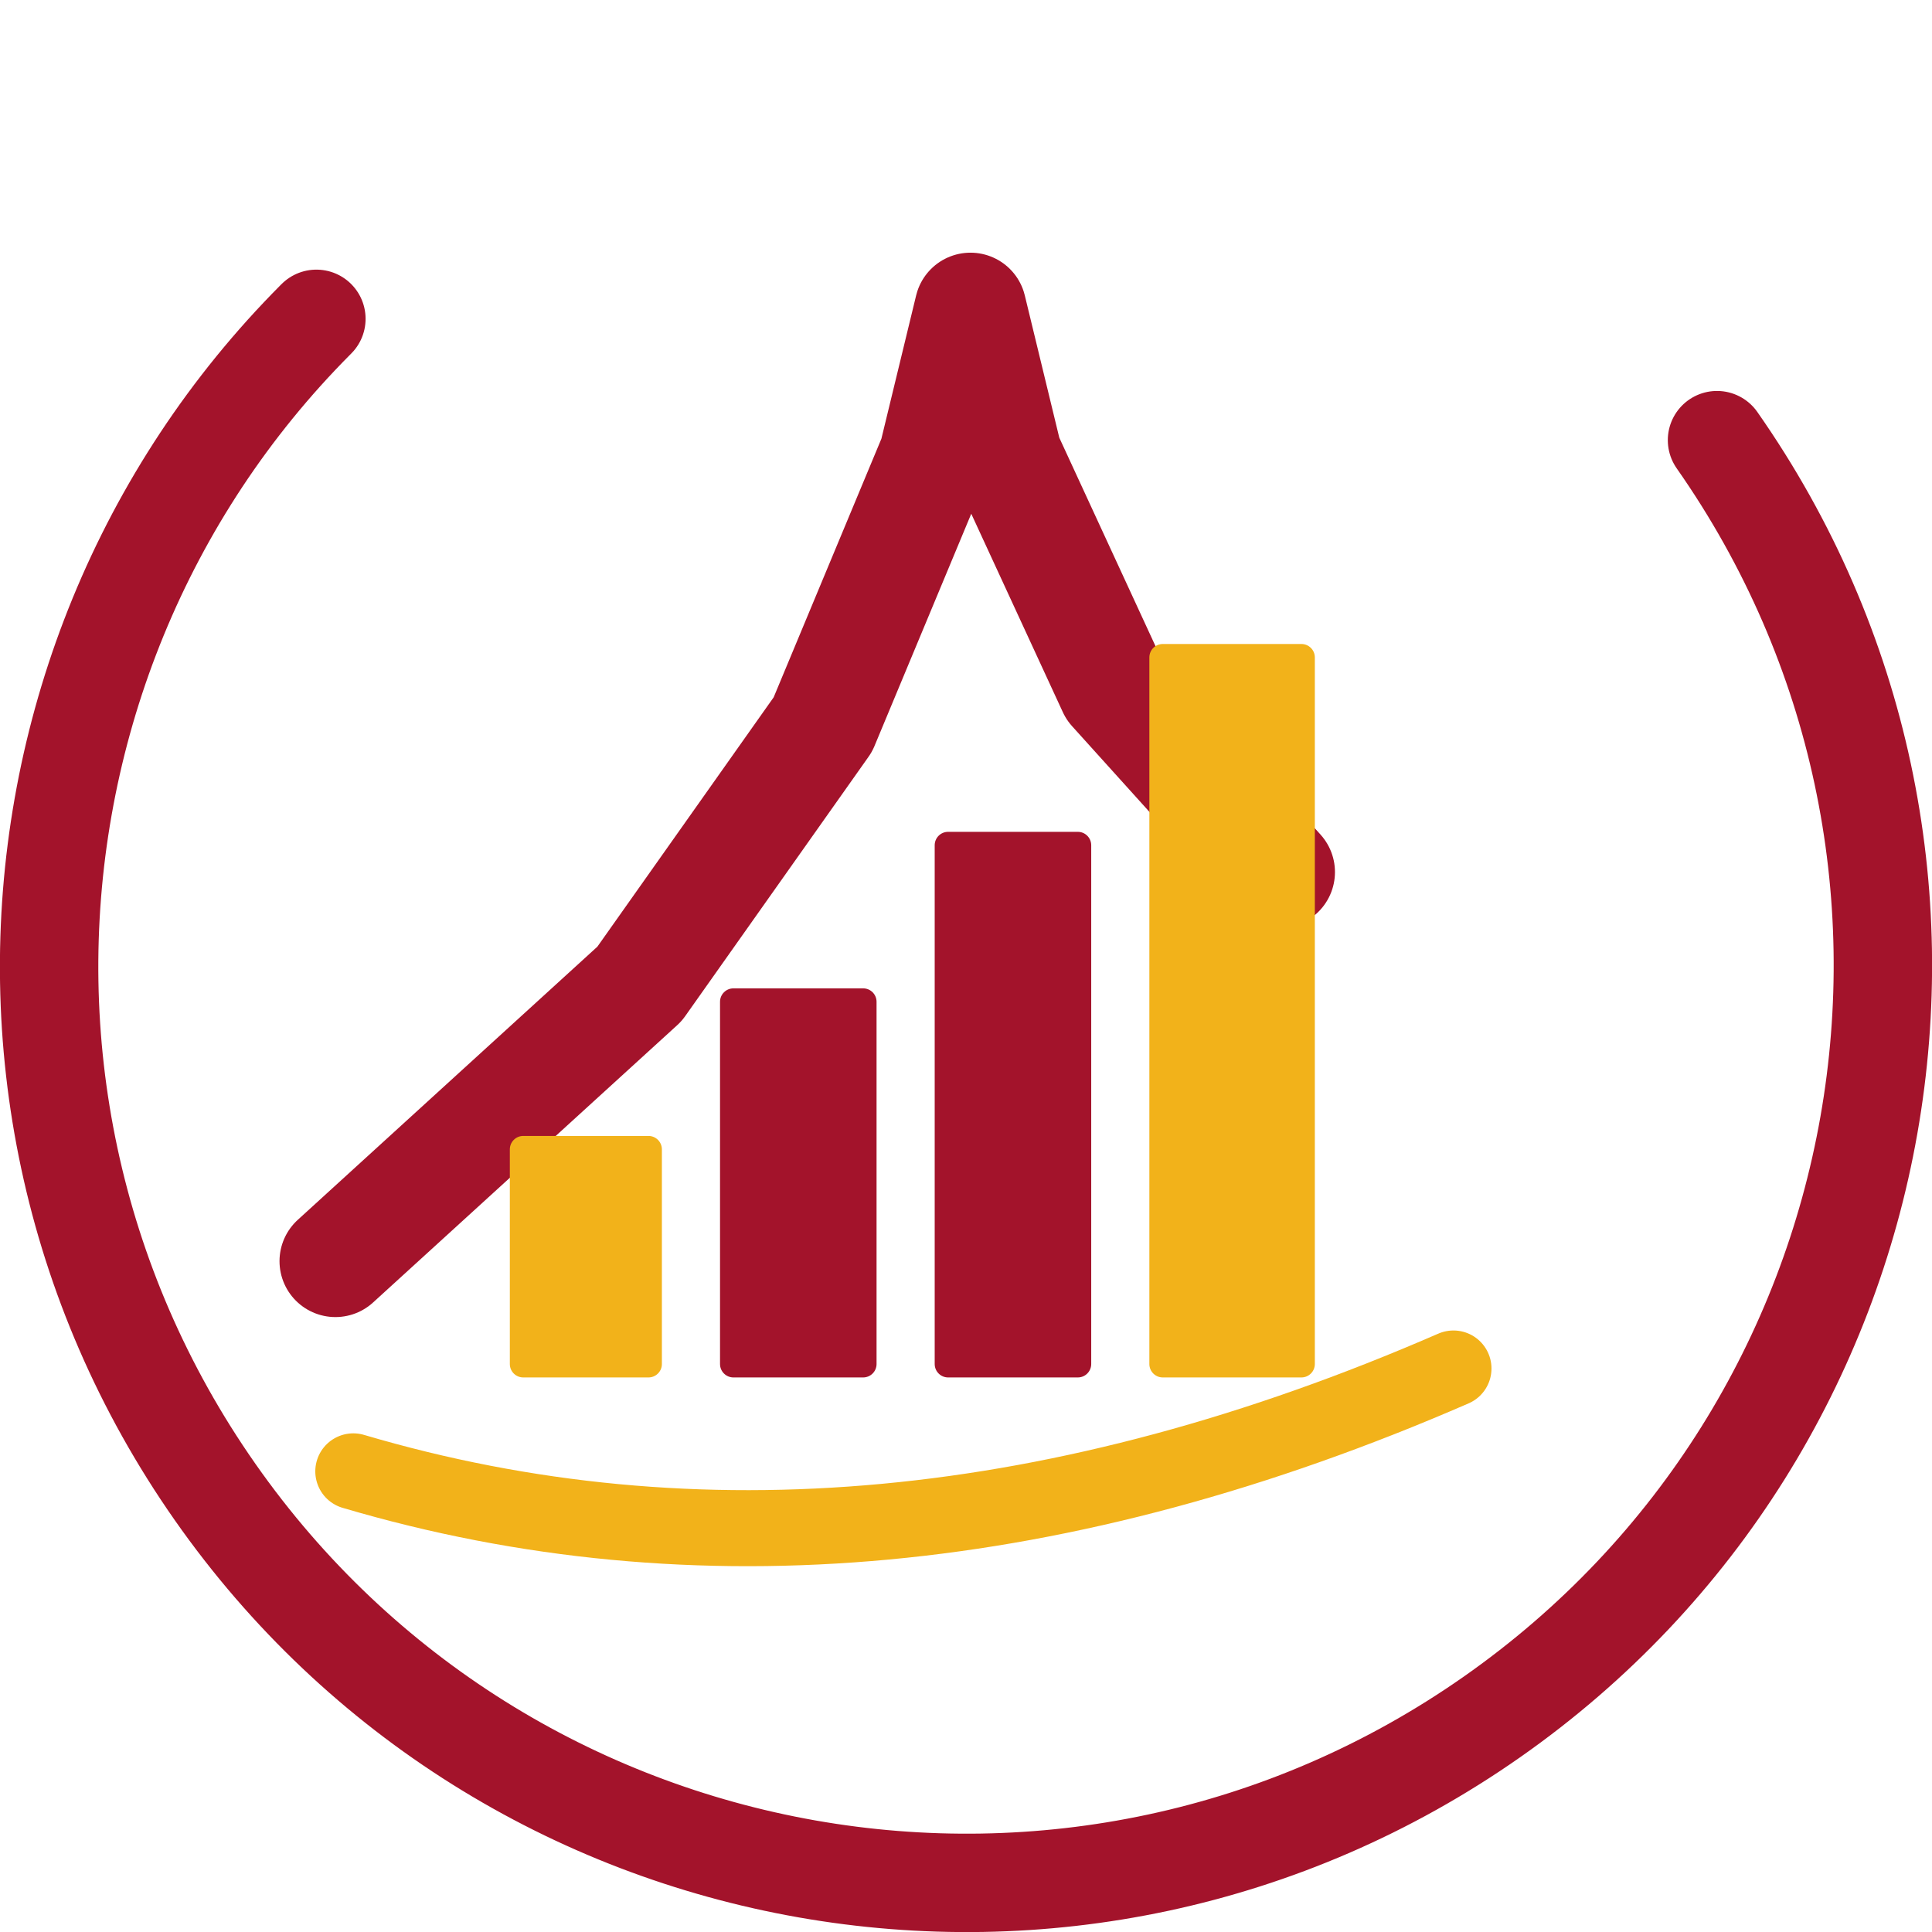
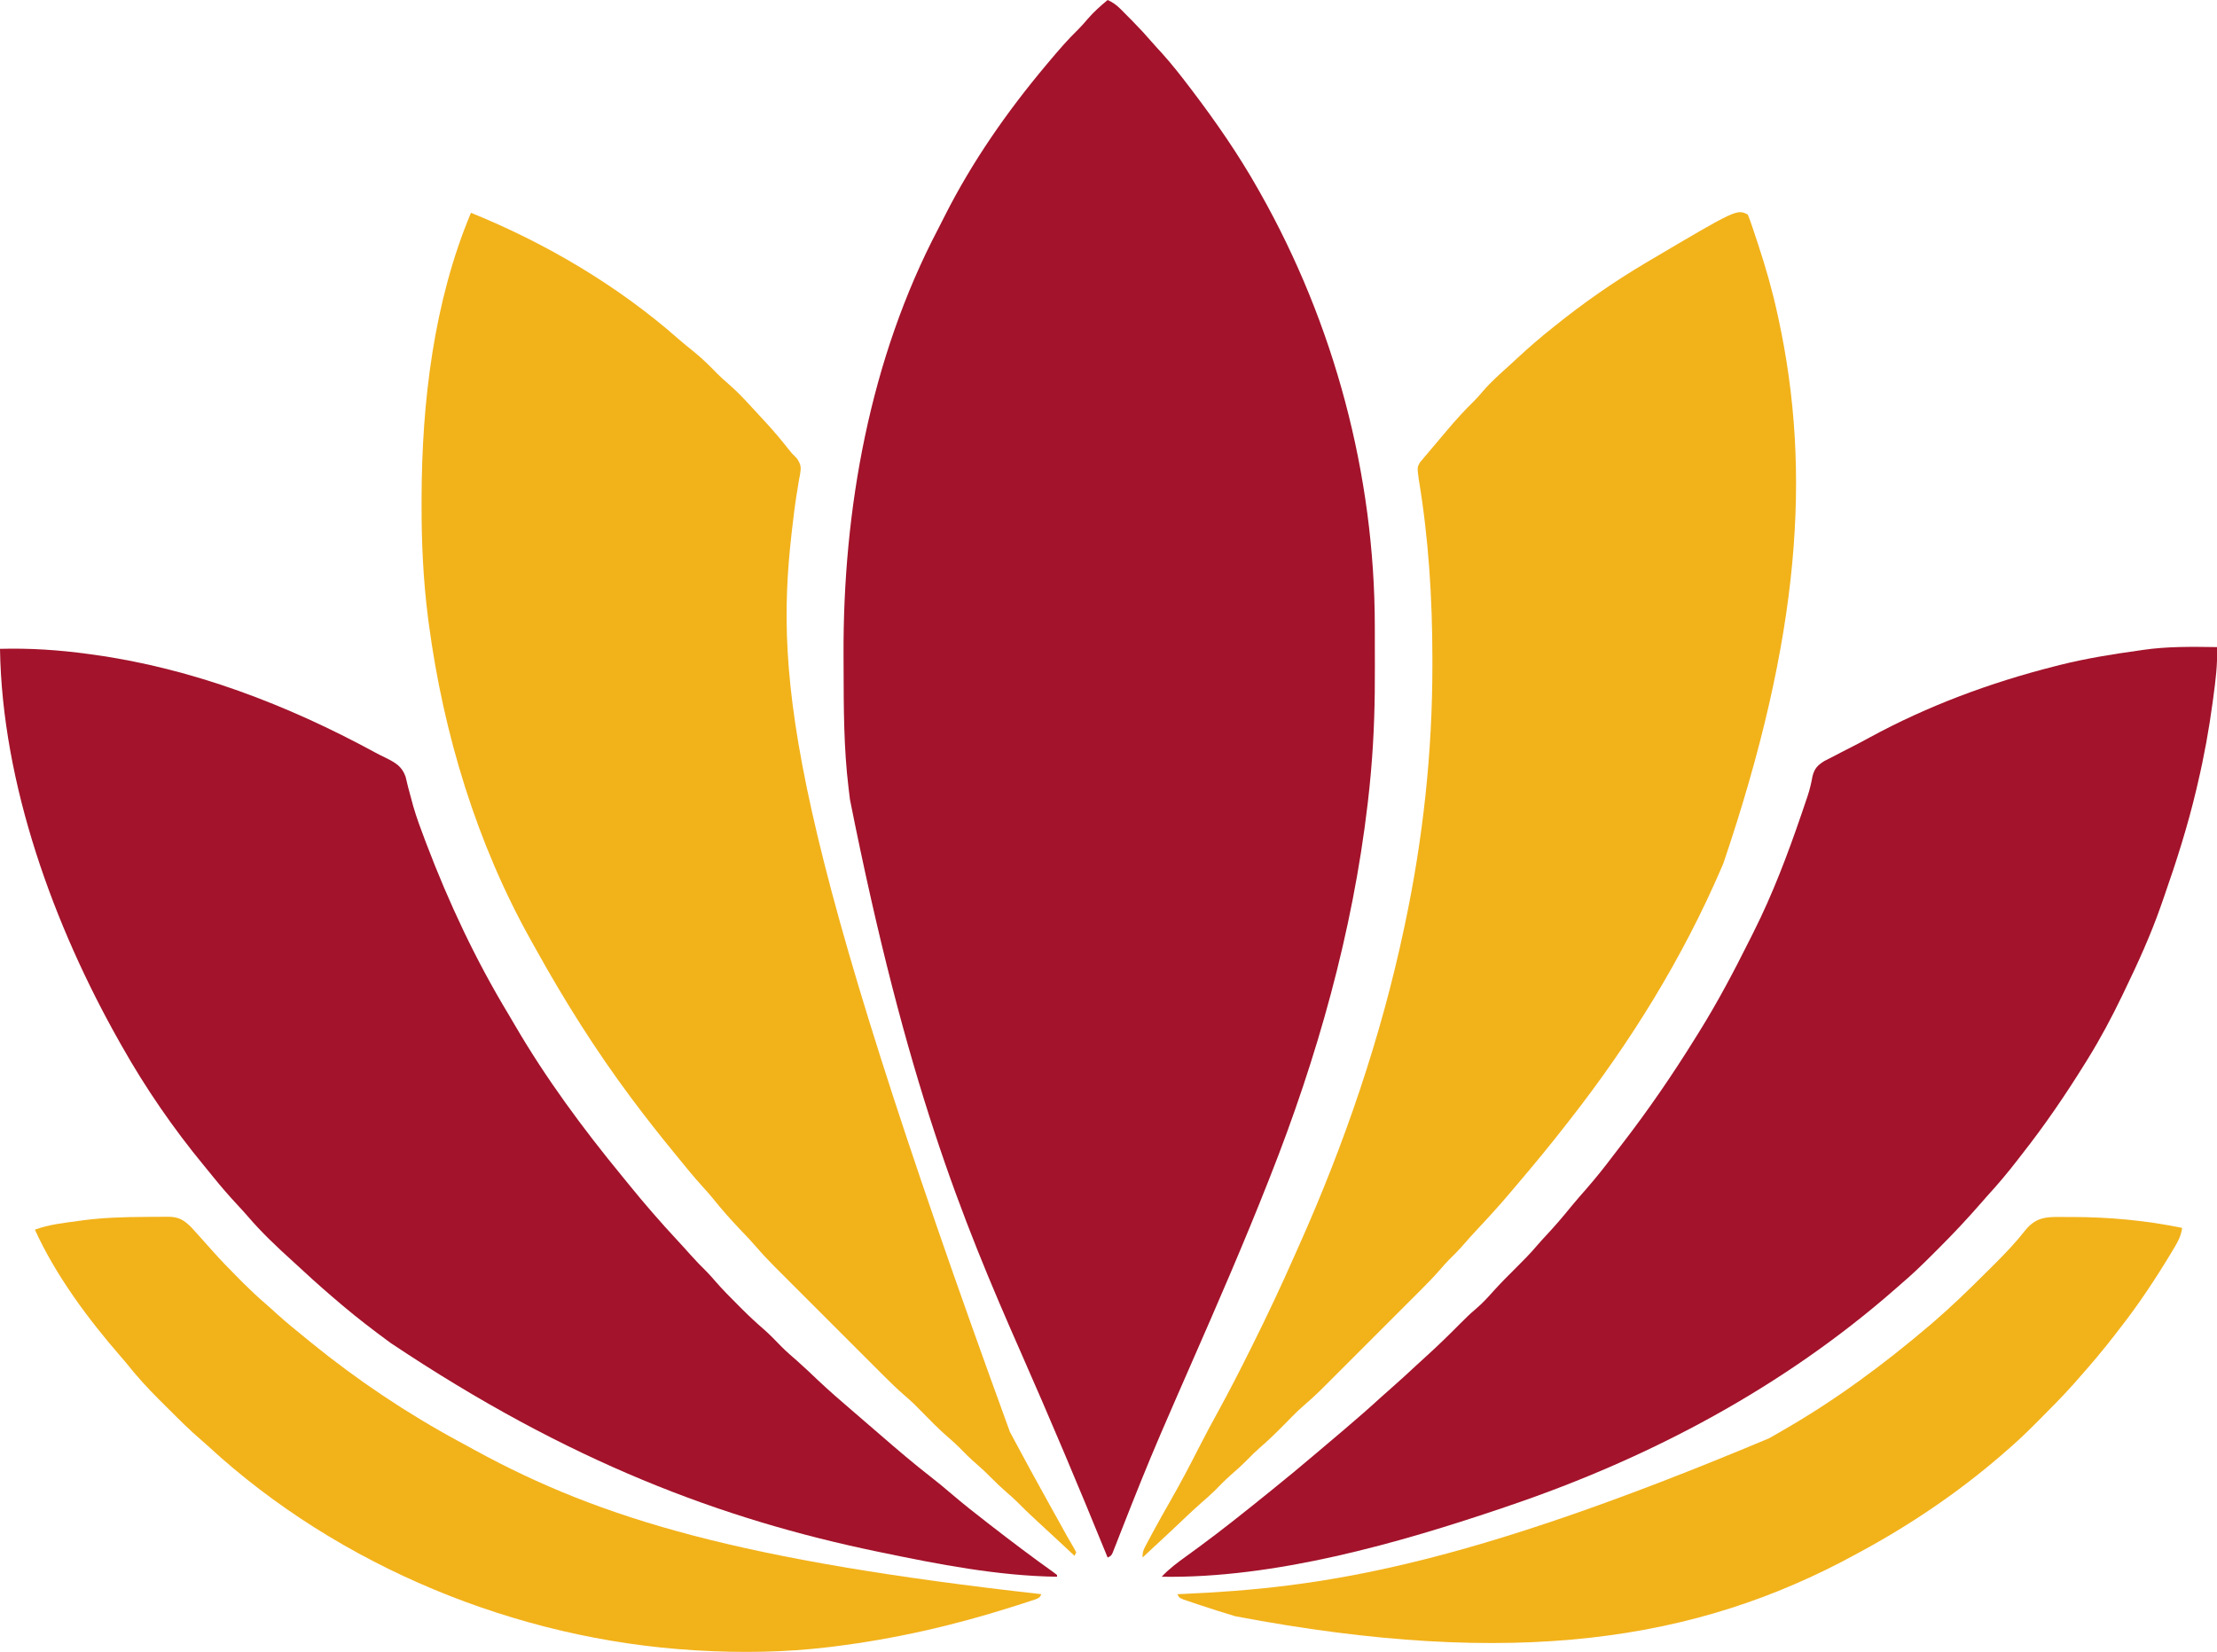
- <svg xmlns="http://www.w3.org/2000/svg" width="432" height="432" viewBox="40 40 432 432" role="img" aria-labelledby="title desc">
-   <g stroke-linecap="round" stroke-linejoin="round">
-     <circle cx="256" cy="256" r="205" fill="none" stroke="#A3132B" stroke-width="22" stroke-dasharray="930 360" transform="rotate(-35 256 256)" />
-     <path d="M115 322 L183 260 L224 202 L249 142 L257 109 L265 142 L289 194 L326 235" fill="none" stroke="#A3132B" stroke-width="25" />
-     <rect x="154" y="294" width="34" height="54" rx="3" fill="#F2B21A" />
-     <rect x="201" y="261" width="35" height="87" rx="3" fill="#A3132B" />
-     <rect x="249" y="226" width="35" height="122" rx="3" fill="#A3132B" />
-     <rect x="297" y="184" width="37" height="164" rx="3" fill="#F2B21A" />
-     <path d="M119 369 Q234 403 365 346" fill="none" stroke="#F2B21A" stroke-width="17" />
-   </g>
+ <svg xmlns="http://www.w3.org/2000/svg" preserveAspectRatio="xMidYMid meet" version="1.1" viewBox="45 184 1271 947" width="1271" height="947">
+   <path d="M0 0 C3.123 1.386 5.242 2.995 7.645 5.414 C7.983 5.754 7.983 5.754 9.697 7.473 C10.046 7.828 10.046 7.828 11.812 9.625 C12.156 9.969 12.156 9.969 13.893 11.707 C17.906 15.755 21.742 19.912 25.466 24.227 C27.348 26.402 29.298 28.512 31.25 30.625 C36.833 36.829 41.95 43.362 47 50 C47.264 50.346 47.264 50.346 48.598 52.097 C62.125 69.945 74.963 88.496 86 108 C86.437 108.769 86.874 109.537 87.324 110.329 C129.933 185.711 153.122 272.245 153.168 358.953 C153.171 360.429 153.175 361.904 153.178 363.38 C153.184 366.452 153.186 369.524 153.185 372.597 C153.185 375.677 153.192 378.758 153.206 381.839 C153.294 401.988 152.771 421.911 151 442 C150.927 442.847 150.853 443.694 150.778 444.566 C150.359 449.303 149.861 454.026 149.312 458.75 C149.272 459.101 149.272 459.101 149.067 460.878 C140.478 534.33 120.165 606.342 93 675 C92.854 675.372 92.854 675.372 92.113 677.252 C78.126 712.764 62.892 747.743 47.569 782.694 C45.041 788.461 42.518 794.229 40 800 C39.676 800.743 39.351 801.487 39.017 802.253 C36.457 808.121 33.91 813.996 31.375 819.875 C31.005 820.733 30.635 821.592 30.253 822.476 C22.602 840.263 15.434 858.239 8.373 876.267 C7.961 877.31 7.55 878.353 7.126 879.428 C6.35 881.395 5.58 883.364 4.816 885.336 C4.473 886.203 4.131 887.07 3.777 887.963 C3.629 888.343 3.629 888.343 2.879 890.264 C2 892 2 892 0 893 C-0.193 892.527 -0.193 892.527 -1.167 890.134 C-16.852 851.65 -32.993 813.381 -49.761 775.355 C-83.549 698.702 -115.352 620.904 -147.706 458.462 C-147.978 456.18 -148.26 453.899 -148.543 451.618 C-151.306 428.8 -151.307 405.853 -151.367 382.902 C-151.375 380.492 -151.387 378.082 -151.399 375.673 C-151.776 292.091 -136.274 205.63 -97.094 131.103 C-95.829 128.671 -94.6 126.221 -93.371 123.77 C-77.569 92.528 -57.511 63.769 -35 37 C-34.532 36.442 -34.064 35.884 -33.582 35.309 C-28.201 28.903 -22.813 22.614 -16.793 16.793 C-14.919 14.919 -13.213 12.958 -11.5 10.938 C-8.013 6.871 -4.114 3.419 0 0 Z " fill="#A3132B" transform="translate(680,184)" />
+   <path d="M0 0 C0.41 9.762 -0.824 19.227 -2.125 28.875 C-2.236 29.711 -2.348 30.547 -2.462 31.408 C-4.573 47.116 -7.366 62.565 -11 78 C-11.282 79.211 -11.564 80.422 -11.854 81.669 C-16.783 102.543 -23.223 122.802 -30.311 143.032 C-30.946 144.845 -31.576 146.659 -32.207 148.473 C-38.051 165.156 -45.315 181.092 -53 197 C-53.493 198.025 -53.986 199.05 -54.495 200.106 C-60.447 212.418 -66.795 224.375 -74 236 C-74.519 236.84 -75.039 237.68 -75.574 238.545 C-86.829 256.669 -98.789 274.243 -112 291 C-112.915 292.183 -113.829 293.366 -114.742 294.551 C-120.226 301.639 -125.932 308.399 -132 315 C-133.171 316.329 -134.338 317.662 -135.5 319 C-143.042 327.635 -150.8 335.962 -158.921 344.051 C-160.567 345.692 -162.209 347.339 -163.85 348.986 C-169.394 354.535 -175.013 359.927 -181 365 C-182.18 366.033 -183.359 367.068 -184.535 368.105 C-248.659 424.254 -324.563 464.645 -405 492 C-406.177 492.403 -407.354 492.806 -408.567 493.221 C-469.243 513.833 -540.312 534.06 -605 533 C-600.771 528.456 -596.025 524.937 -591 521.312 C-589.287 520.064 -587.575 518.814 -585.863 517.562 C-585.03 516.954 -584.197 516.346 -583.338 515.719 C-569.943 505.873 -556.939 495.436 -544 485 C-543.415 484.528 -542.83 484.057 -542.227 483.571 C-533.585 476.597 -525.022 469.544 -516.572 462.338 C-514.447 460.529 -512.315 458.73 -510.182 456.93 C-507.451 454.624 -504.725 452.313 -502 450 C-501.71 449.754 -501.71 449.754 -500.245 448.511 C-493.201 442.527 -486.25 436.47 -479.438 430.223 C-477.357 428.326 -475.254 426.466 -473.125 424.625 C-468.44 420.552 -463.903 416.319 -459.352 412.098 C-457.254 410.154 -455.147 408.223 -453.023 406.309 C-446.578 400.48 -440.404 394.45 -434.294 388.273 C-431.204 385.16 -428.114 382.132 -424.75 379.312 C-421.023 376.16 -417.825 372.602 -414.566 368.973 C-410.602 364.585 -406.454 360.408 -402.25 356.25 C-397.918 351.957 -393.664 347.672 -389.727 343.008 C-387.889 340.87 -385.982 338.803 -384.064 336.738 C-379.322 331.629 -374.812 326.406 -370.441 320.973 C-367.554 317.457 -364.561 314.045 -361.562 310.625 C-356.281 304.572 -351.284 298.351 -346.459 291.928 C-344.784 289.715 -343.086 287.522 -341.387 285.328 C-326.15 265.609 -312.123 245.181 -299 224 C-298.409 223.055 -297.818 222.111 -297.209 221.137 C-286.413 203.832 -276.965 185.958 -267.861 167.722 C-267.106 166.212 -266.347 164.705 -265.587 163.198 C-254.767 141.659 -246.17 118.969 -238.375 96.188 C-238.123 95.452 -237.871 94.717 -237.611 93.96 C-236.889 91.843 -236.174 89.725 -235.461 87.605 C-235.234 86.941 -235.006 86.277 -234.772 85.592 C-233.473 81.721 -232.606 77.93 -231.867 73.922 C-230.672 69.433 -228.948 67.766 -225.047 65.285 C-222.968 64.173 -220.867 63.101 -218.75 62.062 C-217.625 61.475 -216.501 60.888 -215.342 60.283 C-213.02 59.075 -210.691 57.882 -208.354 56.704 C-205.323 55.164 -202.335 53.569 -199.355 51.934 C-165.809 33.649 -129.988 20.387 -93 11 C-92.013 10.749 -91.026 10.498 -90.009 10.239 C-75.155 6.52 -60.158 4.103 -45 2 C-44.186 1.88 -43.372 1.76 -42.534 1.636 C-28.396 -0.438 -14.262 -0.206 0 0 Z " fill="#A3132B" transform="translate(1316,555)" />
+   <path d="M0 0 C17.231 -0.462 33.93 0.647 51 3 C51.989 3.134 52.978 3.268 53.997 3.406 C110.567 11.303 164.792 32.092 214.774 59.27 C216.943 60.433 219.141 61.542 221.363 62.599 C226.806 65.351 230.367 67.36 232.5 73.246 C233.042 75.299 233.54 77.365 234 79.438 C234.622 81.777 235.254 84.114 235.895 86.449 C236.06 87.064 236.06 87.064 236.897 90.177 C238.816 96.827 241.231 103.283 243.688 109.75 C243.942 110.422 244.196 111.093 244.458 111.785 C257.351 145.702 272.755 178.498 291.537 209.568 C292.792 211.654 294.023 213.75 295.238 215.859 C312.996 246.34 334.196 275.021 356.56 302.244 C357.844 303.809 359.12 305.381 360.395 306.953 C369.31 317.94 378.532 328.613 388.18 338.961 C390.762 341.732 393.292 344.547 395.812 347.375 C398.848 350.766 401.976 354.009 405.226 357.193 C406.953 358.952 408.554 360.769 410.152 362.645 C414.218 367.318 418.548 371.695 422.938 376.062 C423.697 376.826 424.457 377.59 425.24 378.377 C429.428 382.558 433.71 386.551 438.194 390.412 C441.679 393.476 444.853 396.838 448.094 400.156 C450.908 402.974 453.903 405.56 456.912 408.166 C461.045 411.796 465.007 415.612 469 419.395 C475.67 425.687 482.59 431.672 489.562 437.625 C494.581 441.917 499.578 446.232 504.562 450.562 C514.145 458.873 523.753 467.09 533.77 474.875 C537.763 477.991 541.653 481.206 545.5 484.5 C552.175 490.207 559.056 495.626 566 501 C566.536 501.416 567.072 501.832 567.624 502.261 C579.636 511.582 591.76 520.769 604.156 529.574 C604.765 530.045 605.373 530.515 606 531 C606 531.33 606 531.66 606 532 C572.025 531.514 538.159 524.893 505 518 C504.233 517.841 503.466 517.682 502.675 517.519 C414.095 499.12 326.222 466.361 224 398 C223.352 397.523 222.704 397.046 222.036 396.555 C213.504 390.258 205.109 383.839 197 377 C196.462 376.547 195.923 376.093 195.369 375.626 C188.079 369.473 180.926 363.195 173.93 356.711 C171.964 354.892 169.994 353.084 168.008 351.289 C158.854 343.005 149.842 334.526 141.832 325.113 C139.951 322.944 138.011 320.836 136.057 318.731 C131.333 313.639 126.797 308.451 122.441 303.035 C120.61 300.758 118.764 298.498 116.902 296.246 C99.442 275.079 83.482 251.919 70 228 C69.571 227.246 69.142 226.493 68.701 225.716 C30.891 158.949 1.216 77.622 0 0 Z " fill="#A3132B" transform="translate(45,556)" />
+   <path d="M0 0 C0.879 2.126 1.657 4.293 2.391 6.473 C2.616 7.138 2.841 7.804 3.073 8.49 C3.808 10.678 4.531 12.87 5.25 15.062 C5.374 15.437 5.374 15.437 6 17.332 C10.311 30.414 14.08 43.531 17 57 C17.109 57.497 17.109 57.497 17.662 60.012 C36.579 147.552 30.115 241.959 -14 372 C-14.341 372.799 -14.682 373.597 -15.033 374.42 C-37.354 426.323 -67.21 474.561 -102 519 C-102.915 520.174 -103.831 521.349 -104.746 522.523 C-113.44 533.656 -122.4 544.552 -131.559 555.304 C-133.002 557.002 -134.439 558.706 -135.875 560.41 C-141.776 567.385 -147.859 574.148 -154.125 580.798 C-157.672 584.564 -161.122 588.389 -164.496 592.312 C-166.614 594.689 -168.884 596.896 -171.156 599.124 C-172.949 600.948 -174.618 602.831 -176.281 604.773 C-179.71 608.715 -183.302 612.444 -187.002 616.131 C-187.663 616.794 -188.324 617.457 -189.005 618.14 C-191.166 620.305 -193.331 622.467 -195.496 624.629 C-197.014 626.148 -198.532 627.666 -200.05 629.185 C-203.221 632.358 -206.394 635.529 -209.569 638.699 C-213.621 642.746 -217.669 646.797 -221.716 650.85 C-224.847 653.984 -227.979 657.116 -231.113 660.247 C-232.606 661.739 -234.098 663.232 -235.59 664.726 C-237.68 666.819 -239.774 668.909 -241.869 670.998 C-242.474 671.606 -243.08 672.213 -243.704 672.839 C-247.432 676.549 -251.286 680.064 -255.272 683.496 C-257.344 685.3 -259.295 687.196 -261.219 689.156 C-261.924 689.869 -262.629 690.582 -263.355 691.316 C-264.063 692.037 -264.771 692.758 -265.5 693.5 C-270.264 698.35 -275.082 703.024 -280.236 707.459 C-282.43 709.375 -284.472 711.41 -286.5 713.5 C-289.861 716.907 -293.337 720.075 -296.969 723.188 C-299.959 725.856 -302.741 728.718 -305.531 731.594 C-308.223 734.218 -311.034 736.663 -313.872 739.126 C-317.37 742.207 -320.743 745.417 -324.125 748.625 C-325.605 750.024 -327.086 751.422 -328.566 752.82 C-329.303 753.515 -330.039 754.211 -330.797 754.927 C-336.169 759.983 -341.586 764.989 -347 770 C-347 766.922 -346.661 765.984 -345.27 763.359 C-345.078 762.995 -345.078 762.995 -344.107 761.153 C-343.68 760.36 -343.253 759.567 -342.812 758.75 C-342.365 757.909 -341.918 757.069 -341.458 756.203 C-338.018 749.78 -334.428 743.449 -330.812 737.125 C-325.168 727.25 -319.884 717.212 -314.728 707.077 C-311.02 699.812 -307.172 692.639 -303.242 685.492 C-297.13 674.351 -291.353 663.061 -285.688 651.688 C-285.193 650.697 -284.698 649.706 -284.188 648.685 C-275.661 631.585 -267.517 614.353 -259.823 596.864 C-259.007 595.015 -258.183 593.168 -257.356 591.323 C-231.206 532.865 -210.272 471.689 -197 409 C-196.856 408.324 -196.712 407.648 -196.564 406.952 C-186.144 357.809 -180.767 308.114 -180.812 257.875 C-180.813 257.257 -180.813 257.257 -180.814 254.128 C-180.86 219.759 -182.982 185.714 -188.633 151.778 C-189.533 144.965 -189.533 144.965 -187.997 142.186 C-187.529 141.631 -187.061 141.076 -186.578 140.504 C-186.053 139.87 -185.528 139.236 -184.987 138.582 C-184.414 137.916 -183.841 137.249 -183.25 136.562 C-182.664 135.863 -182.078 135.164 -181.474 134.443 C-180.256 132.995 -179.033 131.552 -177.805 130.113 C-176.118 128.138 -174.447 126.15 -172.781 124.156 C-167.752 118.173 -162.607 112.447 -156.996 106.996 C-155.132 105.132 -153.44 103.209 -151.75 101.188 C-147.166 95.851 -141.891 91.243 -136.683 86.53 C-135.071 85.065 -133.473 83.586 -131.879 82.102 C-125.461 76.132 -118.861 70.459 -112 65 C-111.488 64.588 -110.976 64.176 -110.448 63.752 C-94.073 50.589 -77.063 38.737 -59 28 C-58.135 27.486 -57.269 26.971 -56.378 26.441 C-6.293 -3.146 -6.293 -3.146 0 0 Z " fill="#F2B21A" transform="translate(1047,307)" />
+   <path d="M0 0 C42.821 17.349 84.11 41.681 118.863 72.266 C121.734 74.791 124.695 77.182 127.688 79.562 C132.523 83.481 136.883 87.756 141.199 92.227 C143.37 94.377 145.552 96.363 147.867 98.348 C152.003 101.929 155.733 105.792 159.438 109.812 C160.089 110.514 160.74 111.215 161.41 111.938 C163.278 113.954 165.14 115.976 167 118 C167.887 118.96 168.774 119.921 169.688 120.91 C174.016 125.652 178.113 130.529 182.078 135.578 C184 138 184 138 186.793 140.727 C189.432 144.641 189.321 146.042 188.576 150.515 C188.406 151.376 188.237 152.237 188.062 153.125 C187.737 155.111 187.417 157.098 187.102 159.086 C186.921 160.185 186.741 161.284 186.556 162.417 C185.508 169.173 184.707 175.958 183.938 182.75 C183.852 183.503 183.767 184.255 183.679 185.031 C174.392 268.412 182.622 352.267 309 699 C309.533 699.997 310.067 700.994 310.616 702.021 C317.57 715.016 324.591 727.969 331.788 740.831 C333.095 743.17 334.396 745.512 335.695 747.855 C336.144 748.664 336.592 749.472 337.054 750.305 C337.903 751.837 338.753 753.37 339.603 754.902 C339.989 755.598 340.375 756.295 340.773 757.012 C341.142 757.679 341.51 758.346 341.89 759.033 C342.643 760.368 343.418 761.691 344.212 763.002 C345.196 764.636 346.106 766.315 347 768 C346.67 768.66 346.34 769.32 346 770 C345.068 769.129 344.136 768.257 343.176 767.359 C341.888 766.156 340.6 764.953 339.312 763.75 C338.636 763.118 337.96 762.487 337.264 761.836 C332.86 757.725 328.437 753.637 324 749.562 C320.106 745.984 316.301 742.343 312.598 738.566 C310.835 736.839 308.997 735.233 307.125 733.625 C304.115 731.034 301.289 728.327 298.5 725.5 C295.751 722.714 292.971 720.047 290 717.5 C286.29 714.32 282.87 710.912 279.469 707.406 C277.445 705.434 275.39 703.591 273.25 701.75 C268.014 697.207 263.21 692.26 258.355 687.316 C257.65 686.604 256.945 685.891 256.219 685.156 C255.909 684.841 255.909 684.841 254.342 683.244 C252.385 681.369 250.393 679.603 248.339 677.838 C244.136 674.167 240.165 670.307 236.226 666.356 C235.495 665.626 234.764 664.897 234.011 664.145 C231.618 661.757 229.229 659.365 226.84 656.973 C225.164 655.298 223.489 653.623 221.813 651.948 C218.31 648.447 214.81 644.945 211.31 641.441 C206.84 636.964 202.364 632.492 197.888 628.022 C194.43 624.567 190.974 621.11 187.518 617.652 C185.87 616.003 184.221 614.355 182.57 612.707 C180.259 610.398 177.951 608.086 175.644 605.774 C174.971 605.103 174.298 604.432 173.605 603.741 C169.732 599.851 166.043 595.851 162.461 591.692 C160.809 589.778 159.099 587.931 157.352 586.105 C156.743 585.466 156.135 584.826 155.508 584.167 C154.887 583.513 154.265 582.86 153.625 582.188 C148.522 576.789 143.67 571.318 139.039 565.508 C136.938 562.924 134.744 560.46 132.5 558 C127.795 552.825 123.395 547.439 119 542 C118.001 540.781 117.001 539.562 116 538.344 C108.113 528.727 100.45 518.96 93 509 C92.75 508.667 92.75 508.667 91.488 506.982 C71.51 480.176 53.674 451.841 37.459 422.627 C36.574 421.034 35.686 419.442 34.791 417.853 C3.382 361.986 -15.797 298.725 -24.188 235.438 C-24.342 234.281 -24.497 233.125 -24.657 231.934 C-27.37 210.379 -28.382 188.838 -28.312 167.125 C-28.311 165.935 -28.309 164.745 -28.307 163.519 C-28.166 108.637 -21.385 51.027 0 0 Z " fill="#F2B21A" transform="translate(315,306)" />
+   <path d="M0 0 C1.633 -0.011 3.266 -0.025 4.899 -0.045 C7.212 -0.069 9.524 -0.071 11.837 -0.067 C12.532 -0.076 13.227 -0.085 13.943 -0.094 C20.057 -0.037 23.015 1.856 27.259 6.082 C28.249 7.169 29.233 8.261 30.212 9.359 C30.743 9.943 31.274 10.528 31.821 11.13 C34.105 13.649 36.366 16.187 38.61 18.742 C43.713 24.53 49.078 30.019 54.524 35.484 C55.28 36.245 56.037 37.006 56.816 37.789 C60.983 41.945 65.236 45.935 69.695 49.775 C71.928 51.698 74.1 53.684 76.274 55.672 C81.523 60.402 86.958 64.867 92.462 69.297 C93.595 70.222 94.728 71.148 95.86 72.074 C122.183 93.498 150.908 112.734 180.78 128.846 C183.852 130.507 186.912 132.188 189.973 133.867 C262.338 173.346 342.039 196.955 514.462 216.297 C513.462 218.297 513.462 218.297 510.978 219.315 C509.876 219.672 508.773 220.03 507.637 220.398 C506.397 220.802 505.156 221.206 503.877 221.622 C502.51 222.056 501.142 222.489 499.774 222.922 C499.081 223.142 498.389 223.363 497.675 223.591 C464.228 234.234 430.308 241.98 395.462 246.297 C395.006 246.353 395.006 246.353 392.703 246.64 C367.73 249.653 342.37 250.048 317.274 248.547 C316.55 248.504 315.826 248.461 315.081 248.417 C213.753 242.245 111.787 200.54 36.868 131.492 C35.56 130.298 34.244 129.112 32.893 127.966 C26.406 122.442 20.411 116.432 14.39 110.41 C12.537 108.559 10.676 106.717 8.815 104.875 C1.895 97.987 -4.485 90.967 -10.538 83.297 C-11.45 82.218 -12.367 81.145 -13.296 80.082 C-32.119 58.432 -50.605 33.536 -62.538 7.297 C-54.484 4.335 -46.001 3.456 -37.538 2.297 C-36.761 2.188 -35.984 2.079 -35.184 1.967 C-23.488 0.401 -11.785 0.076 0 0 Z " fill="#F2B21A" transform="translate(127.5384,881.7035)" />
+   <path d="M0 0 C0.755 -0.001 1.51 -0.003 2.287 -0.004 C23.593 0.004 44.802 1.932 65.688 6.25 C65.119 10.967 63.032 14.563 60.625 18.562 C60.41 18.924 60.41 18.924 59.321 20.753 C50.264 35.744 40.513 50.474 29.688 64.25 C28.844 65.347 28.002 66.445 27.16 67.543 C20.331 76.403 13.106 84.88 5.688 93.25 C4.864 94.187 4.04 95.124 3.191 96.09 C-3.135 103.145 -9.811 109.853 -16.5 116.562 C-16.974 117.039 -17.447 117.515 -17.936 118.006 C-23.551 123.646 -29.248 129.096 -35.312 134.25 C-36.277 135.096 -37.241 135.941 -38.234 136.812 C-62.952 158.116 -90.585 176.793 -119.312 192.25 C-120.199 192.733 -121.085 193.217 -121.998 193.715 C-212.479 242.944 -316.655 259.35 -477.174 228.885 C-483.61 226.973 -490 224.92 -496.375 222.812 C-497.031 222.597 -497.687 222.382 -498.362 222.16 C-500.194 221.555 -502.021 220.936 -503.848 220.316 C-504.883 219.965 -505.918 219.614 -506.985 219.252 C-509.312 218.25 -509.312 218.25 -510.312 216.25 C-509.844 216.23 -509.844 216.23 -507.475 216.13 C-427.61 212.668 -347.675 200.996 -171.035 126.841 C-168.326 125.258 -165.604 123.699 -162.879 122.145 C-133.01 104.969 -105.263 84.445 -79.062 62.125 C-78.557 61.695 -78.051 61.265 -77.53 60.822 C-67.108 51.857 -57.228 42.352 -47.511 32.634 C-45.622 30.747 -43.724 28.867 -41.826 26.988 C-35.568 20.758 -29.615 14.501 -24.169 7.537 C-17.236 -1.005 -10.259 0.011 0 0 Z " fill="#F2B21A" transform="translate(1230.312,881.75)" />
</svg>
